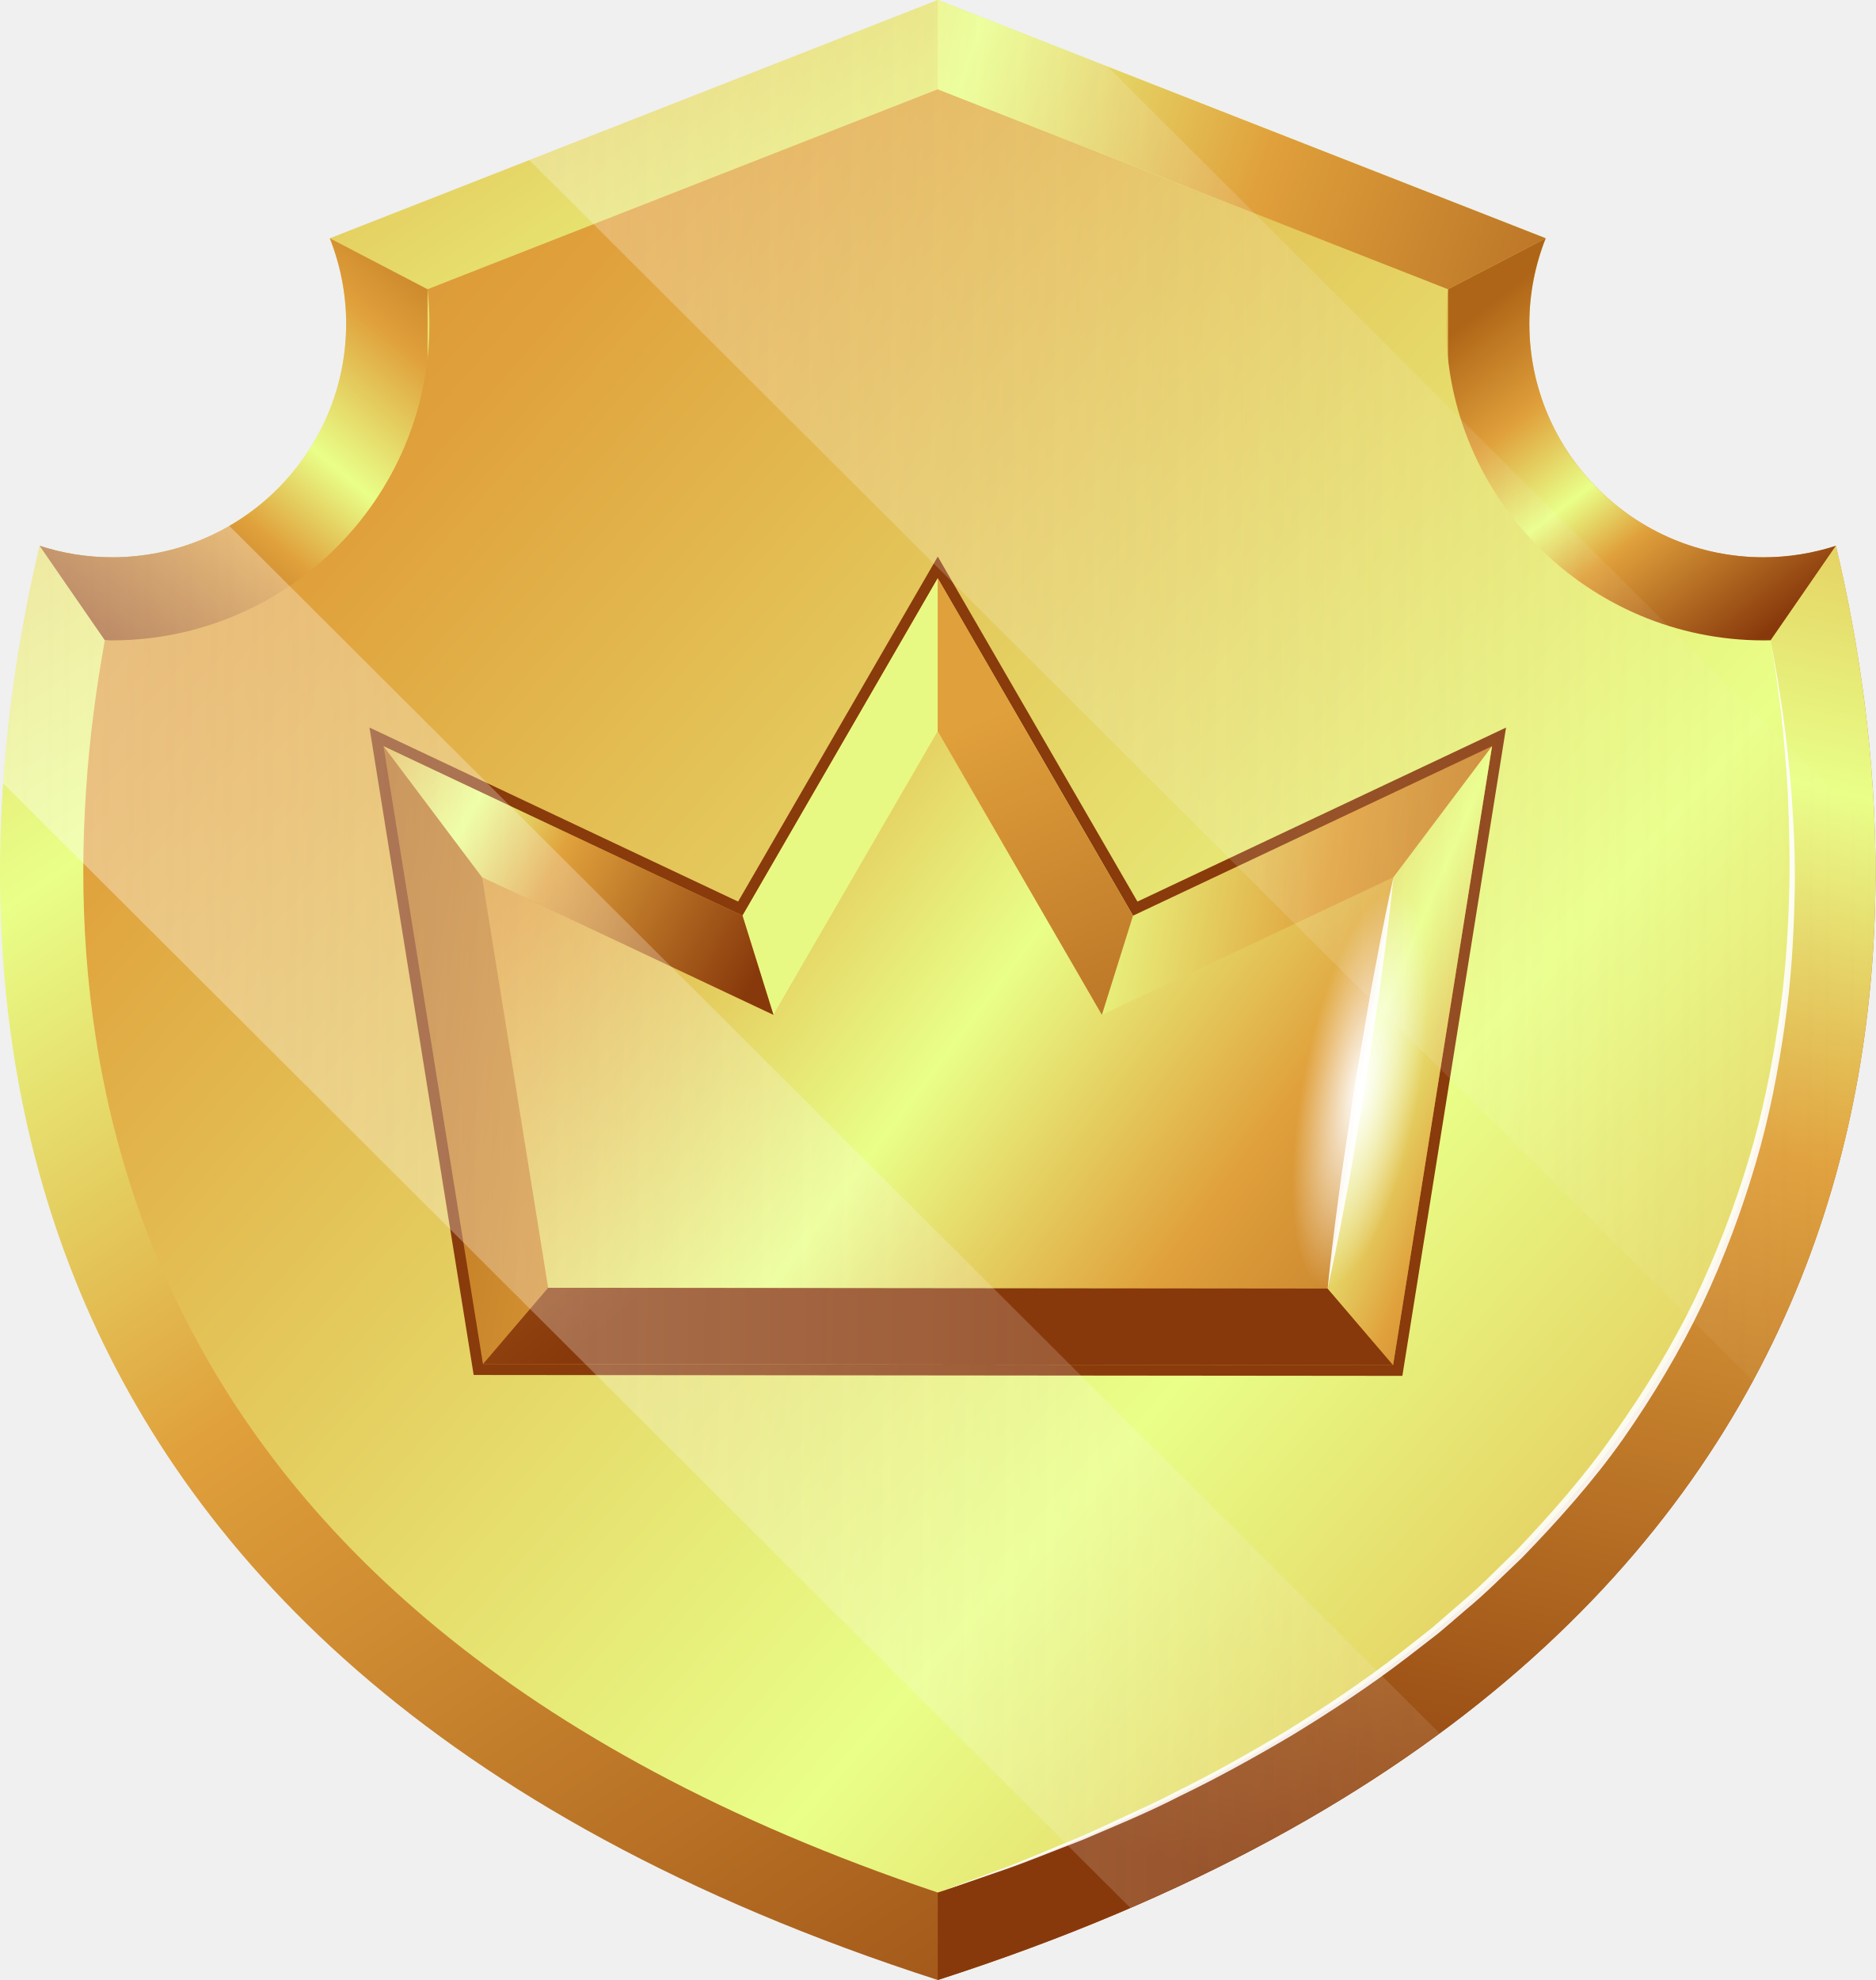
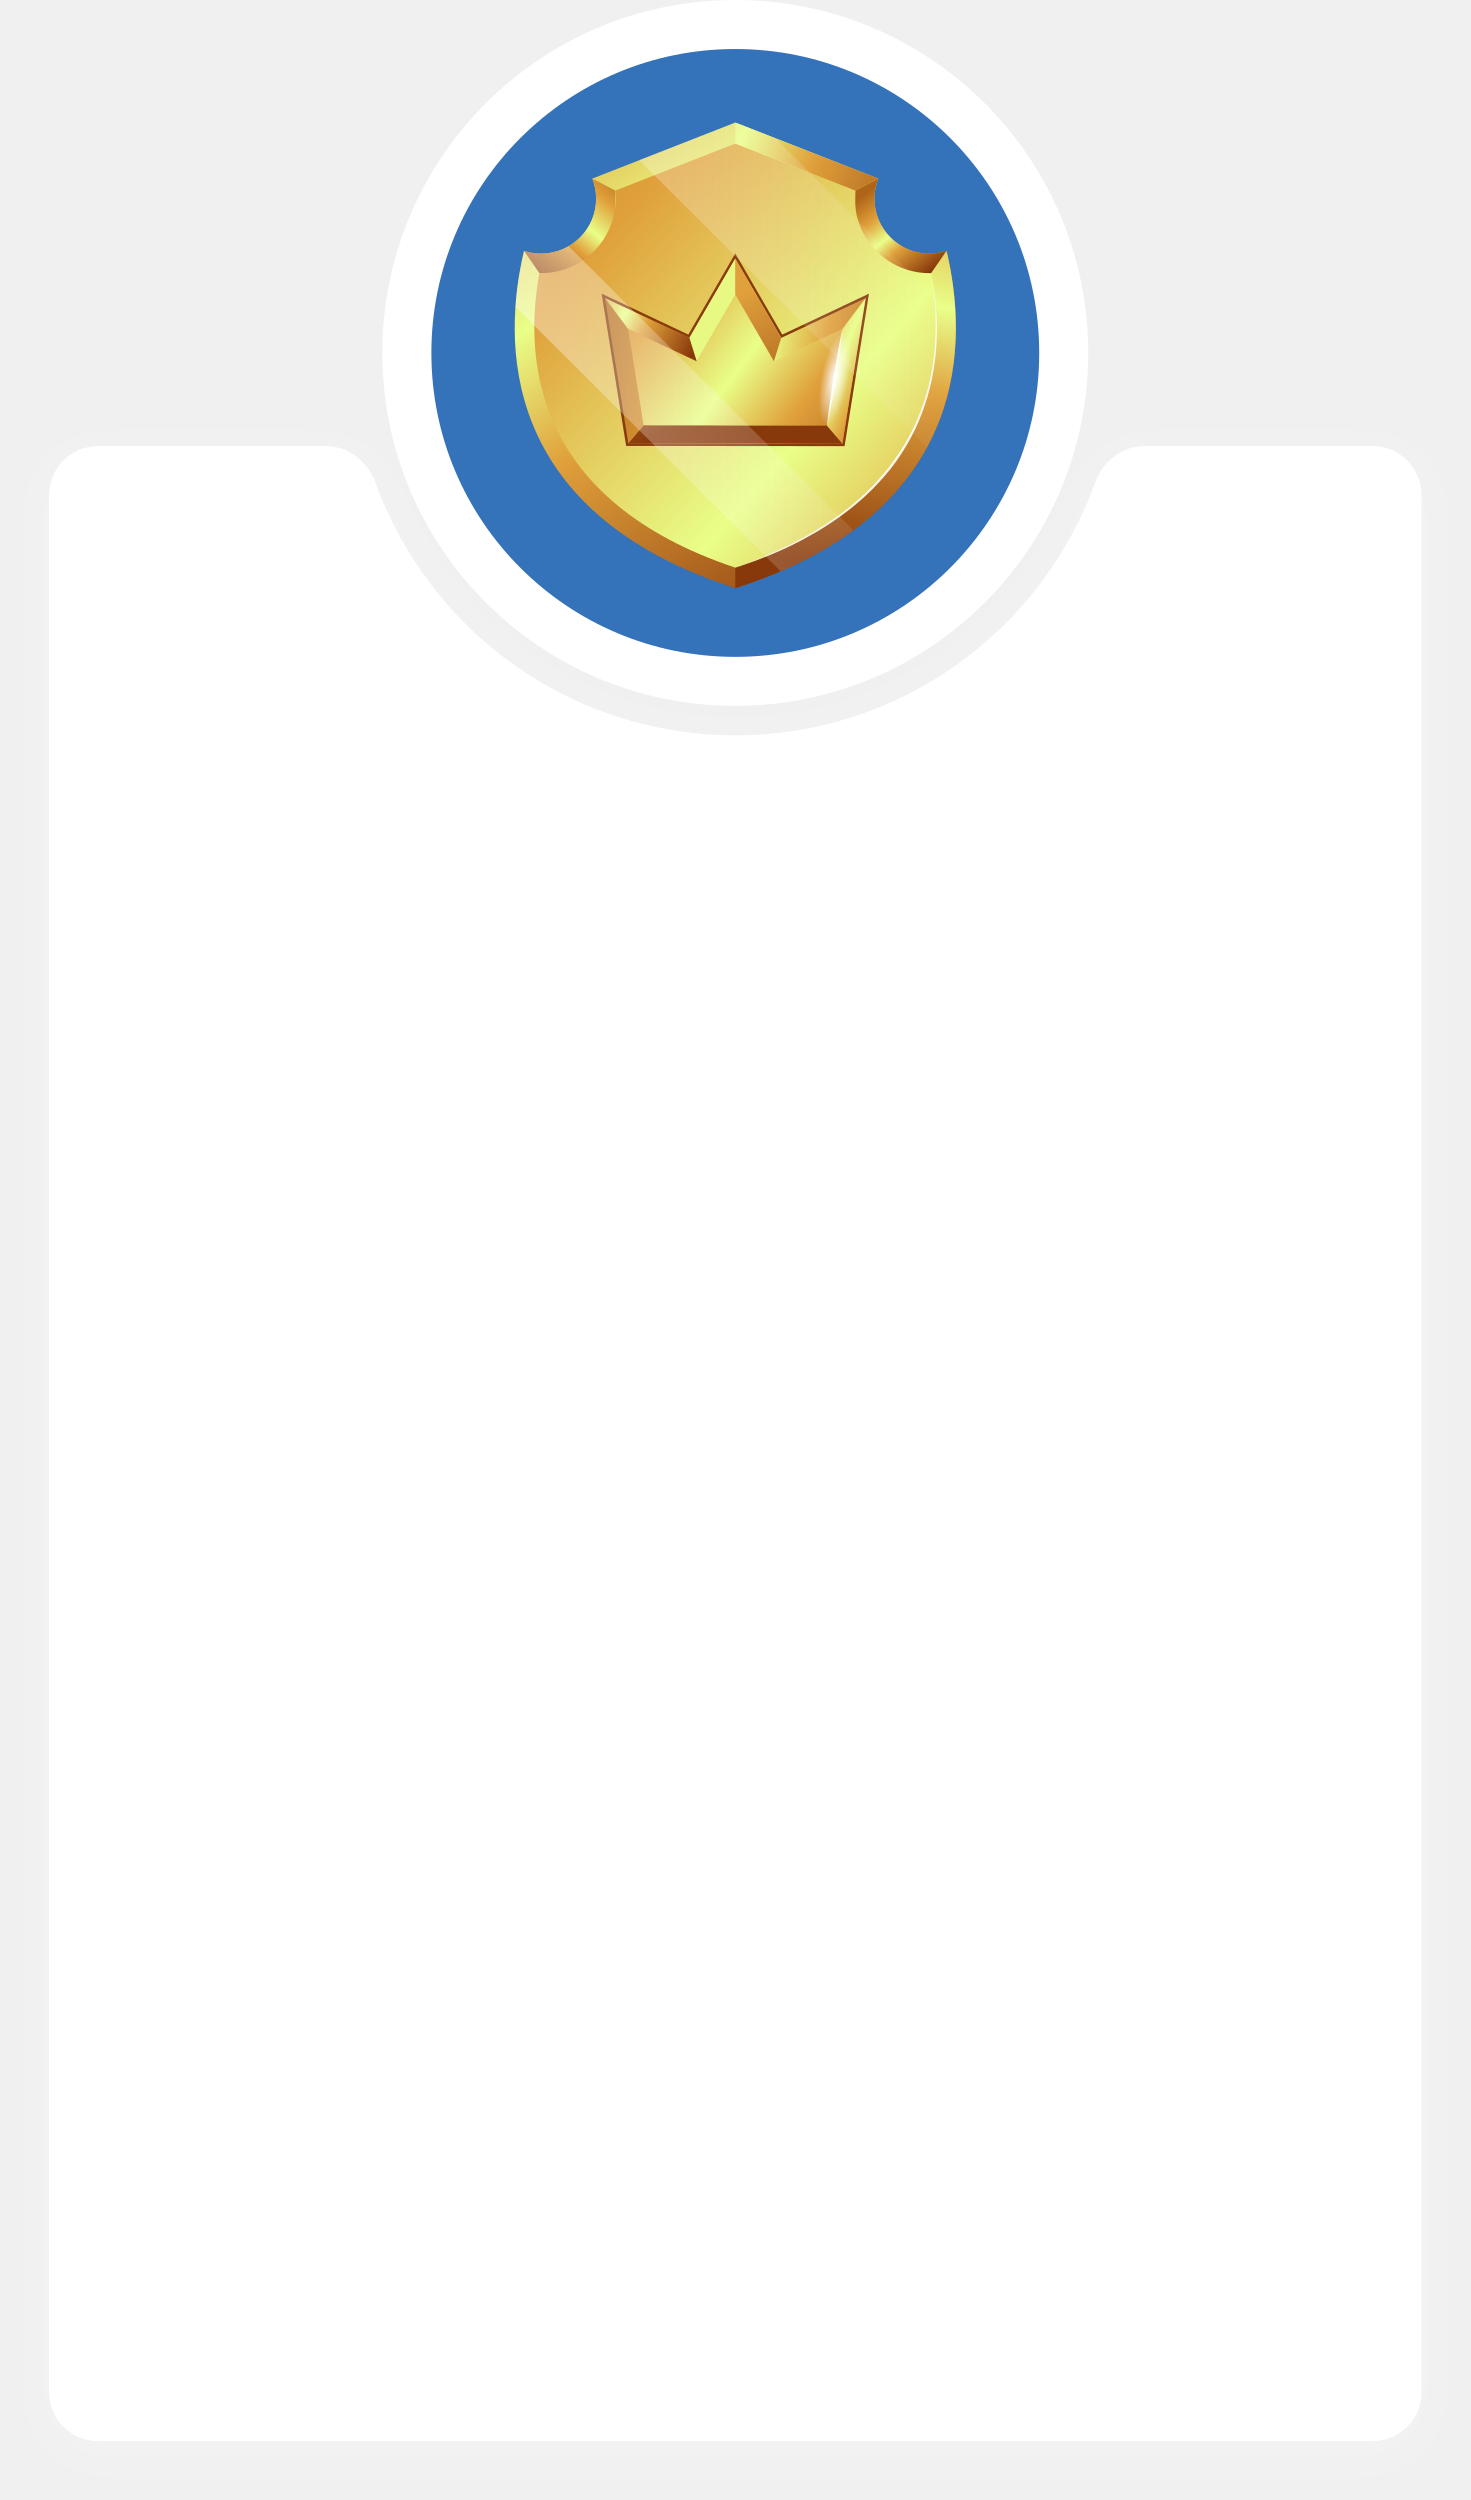
- <svg xmlns="http://www.w3.org/2000/svg" width="90" height="95" viewBox="0 0 90 95" fill="none">
-   <g id="Group">
-     <path id="Vector" d="M88.098 26.188C87.004 26.541 85.839 26.739 84.626 26.739C78.419 26.739 73.388 21.719 73.388 15.528C73.388 14.081 73.672 12.702 74.173 11.432L44.999 0L15.827 11.432C16.328 12.703 16.612 14.081 16.612 15.528C16.612 21.719 11.581 26.739 5.374 26.739C4.162 26.739 2.996 26.542 1.902 26.188C-2.328 43.976 -3.715 79.309 45.001 95C93.715 79.309 92.328 43.976 88.098 26.188Z" fill="url(#paint0_linear_22_4950)" />
-     <path id="Vector_2" d="M20.516 32.193V13.877L15.826 11.432C16.327 12.703 16.611 14.081 16.611 15.528C16.611 21.719 11.579 26.739 5.373 26.739C4.161 26.739 2.995 26.542 1.901 26.188L5.03 30.721L20.516 32.193Z" fill="url(#paint1_linear_22_4950)" />
-     <path id="Vector_3" d="M69.483 13.877V36.012H78.216L84.968 30.721L88.097 26.188C87.003 26.541 85.838 26.739 84.625 26.739C78.419 26.739 73.387 21.719 73.387 15.528C73.387 14.081 73.671 12.702 74.172 11.432L69.483 13.877Z" fill="url(#paint2_linear_22_4950)" />
-     <path id="Vector_4" d="M44.999 90.803V95C93.715 79.309 92.327 43.976 88.098 26.188L84.969 30.721L44.999 90.803Z" fill="url(#paint3_linear_22_4950)" />
-     <path id="Vector_5" d="M44.999 90.803C4.09 77.087 1.753 48.706 5.031 30.721C5.145 30.724 5.259 30.725 5.373 30.725C13.773 30.725 20.607 23.907 20.607 15.528C20.607 14.974 20.577 14.424 20.516 13.877L44.999 4.283L69.482 13.877C69.421 14.424 69.391 14.975 69.391 15.528C69.391 23.907 76.226 30.725 84.626 30.725C84.74 30.725 84.855 30.724 84.968 30.721C88.245 48.706 85.909 77.087 44.999 90.803Z" fill="url(#paint4_linear_22_4950)" />
-     <path id="Vector_6" opacity="0.9" d="M84.968 30.721C84.968 30.721 85.024 31.028 85.128 31.604C85.24 32.178 85.372 33.027 85.536 34.108C85.685 35.191 85.843 36.508 85.966 38.028C86.065 39.547 86.174 41.267 86.113 43.144C86.068 45.02 85.953 47.055 85.643 49.186C85.337 51.315 84.918 53.553 84.251 55.809C83.591 58.065 82.739 60.347 81.687 62.583C80.621 64.814 79.329 66.975 77.89 69.034C76.44 71.09 74.757 72.963 73.039 74.737C72.141 75.586 71.283 76.463 70.346 77.231C69.885 77.624 69.436 78.024 68.973 78.402C68.501 78.767 68.032 79.129 67.567 79.49C65.702 80.924 63.794 82.165 61.955 83.286C60.1 84.381 58.313 85.359 56.62 86.175C54.947 87.033 53.345 87.675 51.945 88.278C50.52 88.823 49.29 89.332 48.255 89.69C46.183 90.4 45.001 90.806 45.001 90.806C45.001 90.806 46.173 90.371 48.226 89.611C49.251 89.228 50.467 88.69 51.876 88.113C52.577 87.817 53.303 87.455 54.079 87.1C54.855 86.744 55.674 86.375 56.5 85.934C58.18 85.106 59.952 84.117 61.789 83.012C63.609 81.88 65.497 80.63 67.337 79.19C67.795 78.829 68.259 78.465 68.725 78.099C69.173 77.709 69.623 77.319 70.078 76.925C71.002 76.156 71.845 75.278 72.728 74.429C74.416 72.658 76.066 70.787 77.485 68.745C78.925 66.721 80.222 64.593 81.296 62.394C82.355 60.189 83.219 57.934 83.892 55.703C84.572 53.472 85.008 51.253 85.328 49.141C85.654 47.027 85.786 45.004 85.847 43.138C85.912 41.272 85.849 39.558 85.789 38.041C85.703 36.524 85.578 35.204 85.456 34.12C85.318 33.038 85.207 32.187 85.109 31.608C85.017 31.03 84.968 30.721 84.968 30.721Z" fill="white" />
-     <path id="Vector_7" d="M44.999 0V4.283L69.483 13.877L74.173 11.432L44.999 0Z" fill="url(#paint5_linear_22_4950)" />
-     <g id="Group_2">
-       <path id="Vector_8" d="M22.73 65.971L17.73 34.907L35.419 43.258L45 26.704L54.582 43.258L72.27 34.908L67.294 66.014L22.73 65.971Z" fill="#893B0C" />
-       <path id="Vector_9" d="M71.598 35.801L54.37 43.934L45.001 27.744L35.63 43.934L18.403 35.801L23.176 65.451L66.849 65.494L71.598 35.801Z" fill="url(#paint6_linear_22_4950)" />
-       <path id="Vector_10" d="M26.303 61.787L23.134 42.094L37.116 48.694L44.996 35.078L52.875 48.694L66.866 42.088L63.71 61.825L26.303 61.787Z" fill="url(#paint7_linear_22_4950)" />
-       <path id="Vector_11" d="M66.849 65.494L63.71 61.825L26.303 61.787L23.175 65.451L66.849 65.494Z" fill="url(#paint8_linear_22_4950)" />
-       <path id="Vector_12" d="M35.63 43.934L37.116 48.694L44.996 35.078L45 27.744L35.63 43.934Z" fill="#E8F983" />
-       <path id="Vector_13" d="M45 27.744L44.996 35.078L52.875 48.694L54.37 43.934L45 27.744Z" fill="url(#paint9_linear_22_4950)" />
-       <path id="Vector_14" d="M71.598 35.801L66.866 42.088L63.71 61.825L66.849 65.494L71.598 35.801Z" fill="url(#paint10_linear_22_4950)" />
-       <g id="Group_3" opacity="0.9">
-         <path id="Vector_15" d="M66.866 42.088C66.866 42.088 66.747 43.334 66.512 45.194C66.385 46.123 66.257 47.208 66.081 48.367C65.907 49.525 65.72 50.76 65.535 51.996C65.326 53.227 65.118 54.46 64.922 55.615C64.729 56.77 64.51 57.841 64.342 58.764C63.986 60.604 63.709 61.825 63.709 61.825C63.709 61.825 63.827 60.578 64.064 58.719C64.192 57.79 64.317 56.705 64.495 55.546C64.669 54.388 64.855 53.153 65.041 51.917C65.25 50.685 65.458 49.453 65.653 48.298C65.847 47.143 66.066 46.072 66.234 45.149C66.591 43.31 66.866 42.088 66.866 42.088Z" fill="white" />
-       </g>
-       <path id="Vector_16" d="M18.403 35.801L23.134 42.094L37.117 48.694L35.63 43.934L18.403 35.801Z" fill="url(#paint11_linear_22_4950)" />
-       <path id="Vector_17" d="M68.432 52.673C67.374 58.375 65.105 62.745 63.368 62.427C61.627 62.105 61.08 57.215 62.146 51.506C63.209 45.797 65.475 41.437 67.212 41.761C68.949 42.079 69.495 46.968 68.432 52.673Z" fill="url(#paint12_radial_22_4950)" />
-     </g>
-     <path id="Vector_18" opacity="0.4" d="M0.15 37.583C0.44 33.343 1.122 29.467 1.903 26.188C2.996 26.541 4.161 26.739 5.374 26.739C7.425 26.739 9.342 26.181 10.996 25.224L69.082 83.167C64.94 86.218 60.031 89.04 54.241 91.539L0.15 37.583ZM45 0L25.399 7.681L84.118 66.255C88.923 57.371 90.227 48.086 89.968 39.923L53.145 3.192L45 0Z" fill="url(#paint13_linear_22_4950)" />
+ <svg xmlns="http://www.w3.org/2000/svg" width="300" height="510" viewBox="0 0 300 510" fill="none">
+   <g filter="url(#filter0_d_22_4971)">
+     <path fill-rule="evenodd" clip-rule="evenodd" d="M76.605 98.466C75.048 94.15 71.112 91 66.525 91H20C14.477 91 10 95.477 10 101V488C10 493.523 14.477 498 20 498H280C285.523 498 290 493.523 290 488V101C290 95.477 285.523 91 280 91H233.475C228.887 91 224.952 94.15 223.395 98.466C212.557 128.517 183.787 150 150 150C116.213 150 87.443 128.517 76.605 98.466Z" fill="white" />
  </g>
+   <circle cx="150" cy="72" r="67" fill="#3472BA" stroke="white" stroke-width="10" />
+   <path d="M193.098 51.188C192.004 51.541 190.839 51.739 189.626 51.739C183.419 51.739 178.388 46.719 178.388 40.528C178.388 39.081 178.672 37.702 179.173 36.432L149.999 25L120.827 36.432C121.328 37.703 121.612 39.081 121.612 40.528C121.612 46.719 116.581 51.739 110.374 51.739C109.162 51.739 107.996 51.542 106.902 51.188C102.672 68.976 101.285 104.309 150 120C198.715 104.309 197.328 68.976 193.098 51.188Z" fill="url(#paint0_linear_22_4971)" />
+   <path d="M125.516 57.193V38.877L120.826 36.432C121.327 37.703 121.611 39.081 121.611 40.528C121.611 46.719 116.58 51.739 110.373 51.739C109.161 51.739 107.995 51.542 106.901 51.188L110.03 55.721L125.516 57.193Z" fill="url(#paint1_linear_22_4971)" />
+   <path d="M174.483 38.877V61.012H183.216L189.968 55.721L193.097 51.188C192.003 51.541 190.838 51.739 189.625 51.739C183.419 51.739 178.387 46.719 178.387 40.528C178.387 39.081 178.671 37.702 179.172 36.432L174.483 38.877Z" fill="url(#paint2_linear_22_4971)" />
+   <path d="M150 115.803V120C198.715 104.309 197.327 68.976 193.098 51.188L189.969 55.721L150 115.803Z" fill="url(#paint3_linear_22_4971)" />
+   <path d="M149.999 115.803C109.09 102.087 106.753 73.706 110.031 55.721C110.145 55.724 110.259 55.725 110.373 55.725C118.773 55.725 125.607 48.907 125.607 40.528C125.607 39.974 125.577 39.424 125.516 38.877L149.999 29.283L174.482 38.877C174.421 39.424 174.392 39.975 174.392 40.528C174.392 48.907 181.226 55.725 189.626 55.725C189.74 55.725 189.855 55.724 189.968 55.721C193.245 73.706 190.909 102.087 149.999 115.803Z" fill="url(#paint4_linear_22_4971)" />
+   <path opacity="0.9" d="M189.968 55.721C189.968 55.721 190.024 56.028 190.128 56.604C190.24 57.178 190.372 58.027 190.536 59.108C190.685 60.191 190.843 61.508 190.966 63.028C191.065 64.547 191.174 66.267 191.113 68.144C191.068 70.02 190.953 72.055 190.643 74.186C190.337 76.315 189.918 78.553 189.25 80.809C188.591 83.065 187.739 85.347 186.687 87.583C185.621 89.814 184.328 91.975 182.89 94.034C181.44 96.09 179.757 97.963 178.039 99.737C177.141 100.586 176.283 101.463 175.346 102.231C174.885 102.624 174.436 103.024 173.973 103.402C173.501 103.767 173.032 104.129 172.566 104.49C170.702 105.924 168.794 107.165 166.955 108.286C165.1 109.381 163.313 110.359 161.62 111.175C159.947 112.033 158.345 112.675 156.945 113.279C155.52 113.823 154.29 114.332 153.255 114.69C151.183 115.4 150 115.806 150 115.806C150 115.806 151.173 115.371 153.226 114.611C154.251 114.228 155.467 113.69 156.875 113.113C157.577 112.817 158.303 112.455 159.079 112.1C159.855 111.744 160.674 111.375 161.5 110.934C163.18 110.106 164.952 109.117 166.789 108.012C168.61 106.88 170.497 105.63 172.337 104.19C172.795 103.83 173.259 103.465 173.725 103.099C174.173 102.709 174.623 102.319 175.078 101.925C176.002 101.156 176.845 100.278 177.728 99.429C179.417 97.658 181.066 95.787 182.485 93.745C183.925 91.721 185.222 89.593 186.296 87.394C187.355 85.189 188.22 82.934 188.892 80.703C189.572 78.472 190.008 76.253 190.328 74.141C190.654 72.027 190.786 70.004 190.847 68.138C190.912 66.272 190.849 64.558 190.789 63.041C190.703 61.524 190.578 60.204 190.456 59.12C190.318 58.038 190.208 57.187 190.109 56.608C190.017 56.03 189.968 55.721 189.968 55.721Z" fill="white" />
+   <path d="M150 25V29.283L174.483 38.877L179.173 36.432L150 25Z" fill="url(#paint5_linear_22_4971)" />
+   <path d="M127.73 90.971L122.73 59.907L140.419 68.258L150 51.704L159.582 68.258L177.27 59.908L172.294 91.014L127.73 90.971Z" fill="#893B0C" />
+   <path d="M176.598 60.801L159.37 68.933L150 52.744L140.63 68.933L123.403 60.801L128.176 90.451L171.849 90.494L176.598 60.801Z" fill="url(#paint6_linear_22_4971)" />
+   <path d="M131.303 86.787L128.134 67.094L142.116 73.694L149.996 60.078L157.875 73.694L171.866 67.088L168.71 86.825L131.303 86.787Z" fill="url(#paint7_linear_22_4971)" />
+   <path d="M171.849 90.494L168.71 86.825L131.303 86.787L128.176 90.451L171.849 90.494Z" fill="url(#paint8_linear_22_4971)" />
+   <path d="M140.63 68.933L142.116 73.694L149.996 60.078L150 52.744L140.63 68.933Z" fill="#E8F983" />
+   <path d="M150 52.744L149.996 60.078L157.875 73.694L159.37 68.933L150 52.744Z" fill="url(#paint9_linear_22_4971)" />
+   <path d="M176.598 60.801L171.866 67.088L168.71 86.825L171.849 90.494L176.598 60.801Z" fill="url(#paint10_linear_22_4971)" />
+   <g opacity="0.9">
+     <path d="M171.866 67.088C171.866 67.088 171.747 68.334 171.512 70.194C171.385 71.123 171.257 72.208 171.081 73.367C170.907 74.525 170.72 75.76 170.535 76.996C170.326 78.227 170.118 79.46 169.922 80.615C169.729 81.77 169.51 82.841 169.342 83.764C168.986 85.604 168.709 86.825 168.709 86.825C168.709 86.825 168.827 85.578 169.064 83.719C169.192 82.79 169.317 81.705 169.495 80.546C169.669 79.388 169.855 78.153 170.041 76.917C170.25 75.685 170.458 74.453 170.653 73.298C170.847 72.143 171.066 71.072 171.234 70.149C171.591 68.31 171.866 67.088 171.866 67.088Z" fill="white" />
+   </g>
+   <path d="M123.403 60.801L128.134 67.094L142.117 73.694L140.63 68.933L123.403 60.801Z" fill="url(#paint11_linear_22_4971)" />
+   <path d="M173.432 77.673C172.374 83.375 170.105 87.745 168.368 87.427C166.628 87.105 166.08 82.215 167.146 76.506C168.209 70.797 170.475 66.437 172.212 66.761C173.949 67.079 174.494 71.968 173.432 77.673Z" fill="url(#paint12_radial_22_4971)" />
+   <path opacity="0.4" d="M105.15 62.583C105.44 58.343 106.122 54.467 106.903 51.188C107.996 51.541 109.161 51.739 110.374 51.739C112.425 51.739 114.342 51.181 115.996 50.224L174.082 108.167C169.94 111.218 165.031 114.04 159.241 116.539L105.15 62.583ZM150 25L130.399 32.681L189.118 91.255C193.923 82.371 195.227 73.086 194.968 64.924L158.145 28.192L150 25Z" fill="url(#paint13_linear_22_4971)" />
  <defs>
-     <linearGradient id="paint0_linear_22_4950" x1="-13.364" y1="-43.571" x2="79.224" y2="95.155" gradientUnits="userSpaceOnUse">
+     <filter id="filter0_d_22_4971" x="0" y="83" width="300" height="427" filterUnits="userSpaceOnUse" color-interpolation-filters="sRGB">
+       <feFlood flood-opacity="0" result="BackgroundImageFix" />
+       <feColorMatrix in="SourceAlpha" type="matrix" values="0 0 0 0 0 0 0 0 0 0 0 0 0 0 0 0 0 0 127 0" result="hardAlpha" />
+       <feOffset dy="2" />
+       <feGaussianBlur stdDeviation="5" />
+       <feComposite in2="hardAlpha" operator="out" />
+       <feColorMatrix type="matrix" values="0 0 0 0 1 0 0 0 0 1 0 0 0 0 1 0 0 0 0.25 0" />
+       <feBlend mode="normal" in2="BackgroundImageFix" result="effect1_dropShadow_22_4971" />
+       <feBlend mode="normal" in="SourceGraphic" in2="effect1_dropShadow_22_4971" result="shape" />
+     </filter>
+     <linearGradient id="paint0_linear_22_4971" x1="91.636" y1="-18.571" x2="184.224" y2="120.155" gradientUnits="userSpaceOnUse">
      <stop stop-color="#AF6517" />
      <stop offset="0.257" stop-color="#E0A03B" />
      <stop offset="0.48" stop-color="#E9FF88" />
      <stop offset="0.639" stop-color="#E0A03B" />
      <stop offset="1" stop-color="#88390B" />
    </linearGradient>
-     <linearGradient id="paint1_linear_22_4950" x1="25.615" y1="11.972" x2="6.773" y2="34.605" gradientUnits="userSpaceOnUse">
+     <linearGradient id="paint1_linear_22_4971" x1="130.615" y1="36.972" x2="111.773" y2="59.605" gradientUnits="userSpaceOnUse">
      <stop stop-color="#AF6517" />
      <stop offset="0.257" stop-color="#E0A03B" />
      <stop offset="0.48" stop-color="#E9FF88" />
      <stop offset="0.639" stop-color="#E0A03B" />
      <stop offset="1" stop-color="#88390B" />
    </linearGradient>
-     <linearGradient id="paint2_linear_22_4950" x1="68.092" y1="17.19" x2="80.603" y2="33.538" gradientUnits="userSpaceOnUse">
+     <linearGradient id="paint2_linear_22_4971" x1="173.092" y1="42.19" x2="185.603" y2="58.538" gradientUnits="userSpaceOnUse">
      <stop stop-color="#AF6517" />
      <stop offset="0.257" stop-color="#E0A03B" />
      <stop offset="0.48" stop-color="#E9FF88" />
      <stop offset="0.639" stop-color="#E0A03B" />
      <stop offset="1" stop-color="#88390B" />
    </linearGradient>
-     <linearGradient id="paint3_linear_22_4950" x1="87.388" y1="-16.441" x2="62.696" y2="90.878" gradientUnits="userSpaceOnUse">
+     <linearGradient id="paint3_linear_22_4971" x1="192.388" y1="8.559" x2="167.696" y2="115.878" gradientUnits="userSpaceOnUse">
      <stop stop-color="#AF6517" />
      <stop offset="0.257" stop-color="#E0A03B" />
      <stop offset="0.48" stop-color="#E9FF88" />
      <stop offset="0.639" stop-color="#E0A03B" />
      <stop offset="1" stop-color="#88390B" />
    </linearGradient>
-     <linearGradient id="paint4_linear_22_4950" x1="-30.773" y1="-20.25" x2="161.621" y2="148.303" gradientUnits="userSpaceOnUse">
+     <linearGradient id="paint4_linear_22_4971" x1="74.227" y1="4.75" x2="266.621" y2="173.303" gradientUnits="userSpaceOnUse">
      <stop stop-color="#AF6517" />
      <stop offset="0.257" stop-color="#E0A03B" />
      <stop offset="0.48" stop-color="#E9FF88" />
      <stop offset="0.639" stop-color="#E0A03B" />
      <stop offset="1" stop-color="#88390B" />
    </linearGradient>
-     <linearGradient id="paint5_linear_22_4950" x1="3.384" y1="-11.843" x2="92.993" y2="19.56" gradientUnits="userSpaceOnUse">
+     <linearGradient id="paint5_linear_22_4971" x1="108.384" y1="13.157" x2="197.993" y2="44.56" gradientUnits="userSpaceOnUse">
      <stop stop-color="#AF6517" />
      <stop offset="0.257" stop-color="#E0A03B" />
      <stop offset="0.48" stop-color="#E9FF88" />
      <stop offset="0.639" stop-color="#E0A03B" />
      <stop offset="1" stop-color="#88390B" />
    </linearGradient>
-     <linearGradient id="paint6_linear_22_4950" x1="15.441" y1="43.106" x2="88.604" y2="56.874" gradientUnits="userSpaceOnUse">
+     <linearGradient id="paint6_linear_22_4971" x1="120.441" y1="68.106" x2="193.604" y2="81.874" gradientUnits="userSpaceOnUse">
      <stop stop-color="#AF6517" />
      <stop offset="0.257" stop-color="#E0A03B" />
      <stop offset="0.48" stop-color="#E9FF88" />
      <stop offset="0.639" stop-color="#E0A03B" />
      <stop offset="1" stop-color="#88390B" />
    </linearGradient>
-     <linearGradient id="paint7_linear_22_4950" x1="10.004" y1="24.481" x2="83.148" y2="79.654" gradientUnits="userSpaceOnUse">
+     <linearGradient id="paint7_linear_22_4971" x1="115.004" y1="49.481" x2="188.148" y2="104.654" gradientUnits="userSpaceOnUse">
      <stop stop-color="#AF6517" />
      <stop offset="0.257" stop-color="#E0A03B" />
      <stop offset="0.48" stop-color="#E9FF88" />
      <stop offset="0.639" stop-color="#E0A03B" />
      <stop offset="1" stop-color="#88390B" />
    </linearGradient>
-     <linearGradient id="paint8_linear_22_4950" x1="-31.813" y1="-27.991" x2="37.535" y2="56.793" gradientUnits="userSpaceOnUse">
+     <linearGradient id="paint8_linear_22_4971" x1="73.187" y1="-2.991" x2="142.534" y2="81.793" gradientUnits="userSpaceOnUse">
      <stop stop-color="#AF6517" />
      <stop offset="0.257" stop-color="#E0A03B" />
      <stop offset="0.48" stop-color="#E9FF88" />
      <stop offset="0.639" stop-color="#E0A03B" />
      <stop offset="1" stop-color="#88390B" />
    </linearGradient>
-     <linearGradient id="paint9_linear_22_4950" x1="47.499" y1="34.328" x2="62.413" y2="69.856" gradientUnits="userSpaceOnUse">
+     <linearGradient id="paint9_linear_22_4971" x1="152.499" y1="59.328" x2="167.413" y2="94.856" gradientUnits="userSpaceOnUse">
      <stop stop-color="#E0A03B" />
      <stop offset="1" stop-color="#88390B" />
    </linearGradient>
-     <linearGradient id="paint10_linear_22_4950" x1="49.03" y1="42.088" x2="84.466" y2="57.182" gradientUnits="userSpaceOnUse">
+     <linearGradient id="paint10_linear_22_4971" x1="154.03" y1="67.088" x2="189.466" y2="82.182" gradientUnits="userSpaceOnUse">
      <stop stop-color="#AF6517" />
      <stop offset="0.257" stop-color="#E0A03B" />
      <stop offset="0.48" stop-color="#E9FF88" />
      <stop offset="0.639" stop-color="#E0A03B" />
      <stop offset="1" stop-color="#88390B" />
    </linearGradient>
-     <linearGradient id="paint11_linear_22_4950" x1="9.606" y1="32.251" x2="36.275" y2="46.837" gradientUnits="userSpaceOnUse">
+     <linearGradient id="paint11_linear_22_4971" x1="114.606" y1="57.251" x2="141.274" y2="71.837" gradientUnits="userSpaceOnUse">
      <stop stop-color="#AF6517" />
      <stop offset="0.257" stop-color="#E0A03B" />
      <stop offset="0.48" stop-color="#E9FF88" />
      <stop offset="0.639" stop-color="#E0A03B" />
      <stop offset="1" stop-color="#88390B" />
    </linearGradient>
-     <radialGradient id="paint12_radial_22_4950" cx="0" cy="0" r="1" gradientUnits="userSpaceOnUse" gradientTransform="translate(65.2856 52.2428) rotate(10.5073) scale(2.80414 9.66995)">
+     <radialGradient id="paint12_radial_22_4971" cx="0" cy="0" r="1" gradientUnits="userSpaceOnUse" gradientTransform="translate(170.286 77.2428) rotate(10.5073) scale(2.80414 9.66995)">
      <stop stop-color="white" />
      <stop offset="1" stop-color="white" stop-opacity="0" />
    </radialGradient>
-     <linearGradient id="paint13_linear_22_4950" x1="-6.015" y1="45.355" x2="94.258" y2="46.106" gradientUnits="userSpaceOnUse">
+     <linearGradient id="paint13_linear_22_4971" x1="98.985" y1="70.355" x2="199.258" y2="71.106" gradientUnits="userSpaceOnUse">
      <stop stop-color="white" />
      <stop offset="1" stop-color="#FAF7F5" stop-opacity="0" />
    </linearGradient>
  </defs>
</svg>
